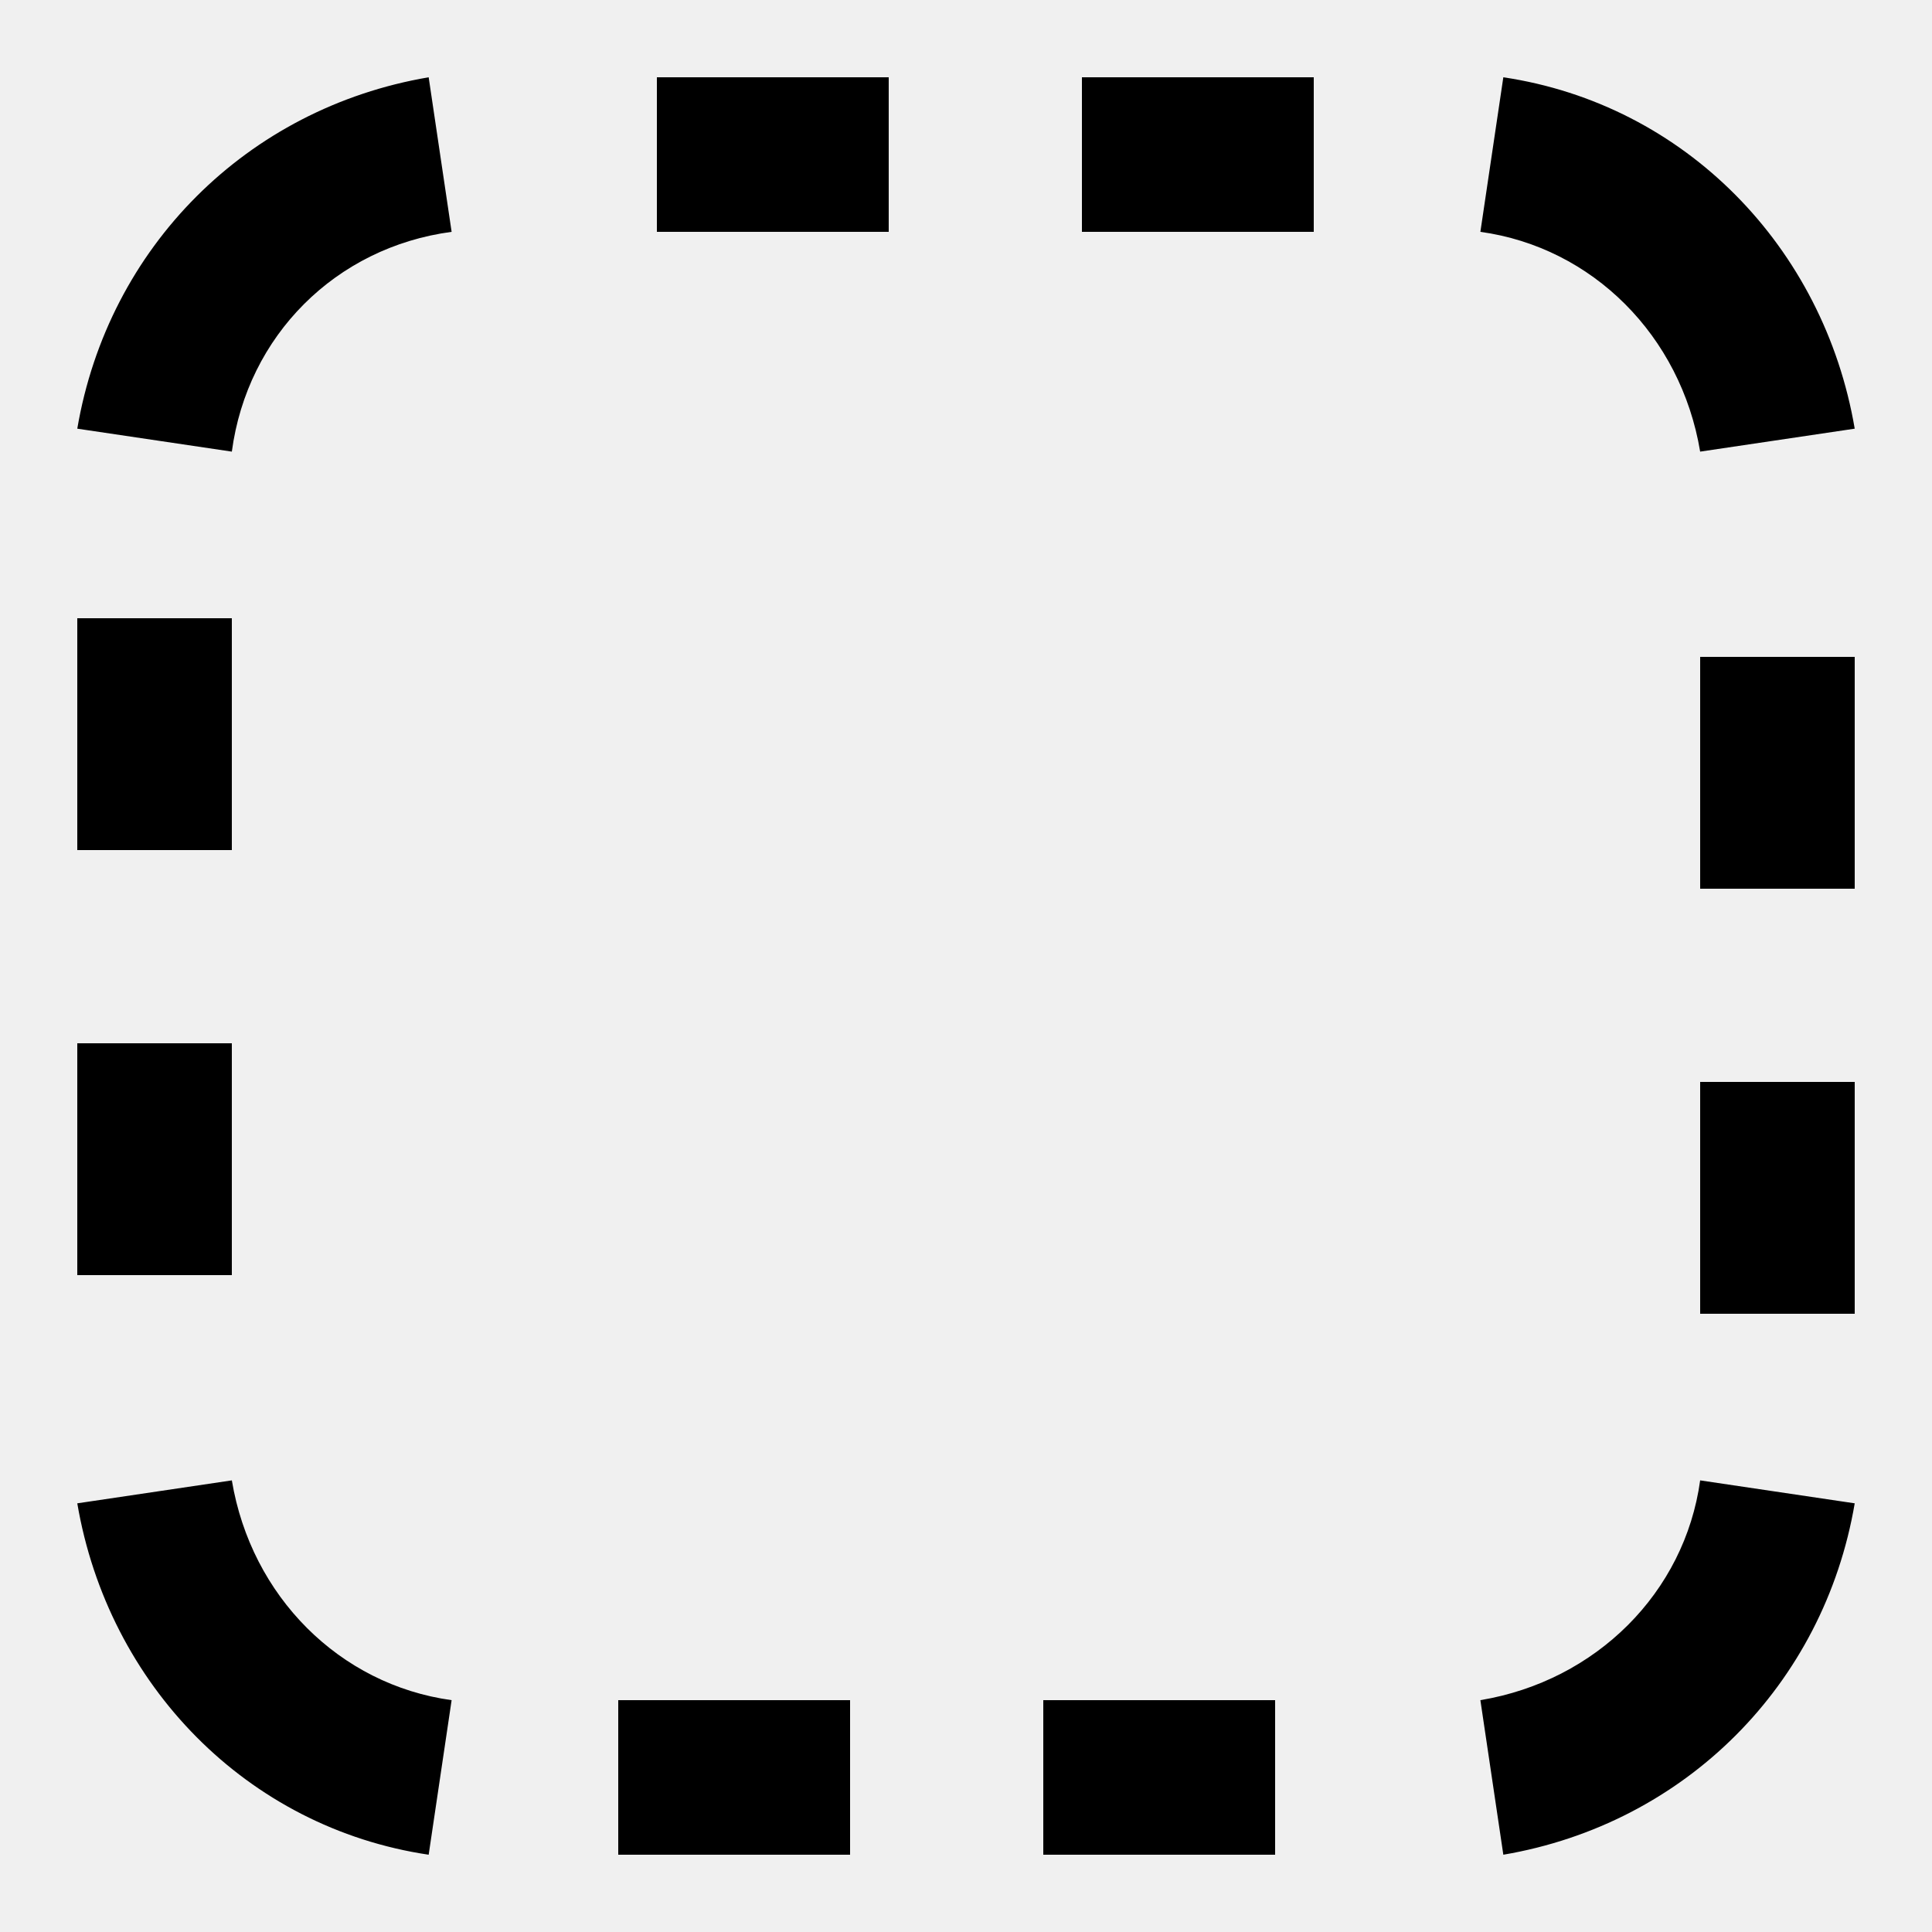
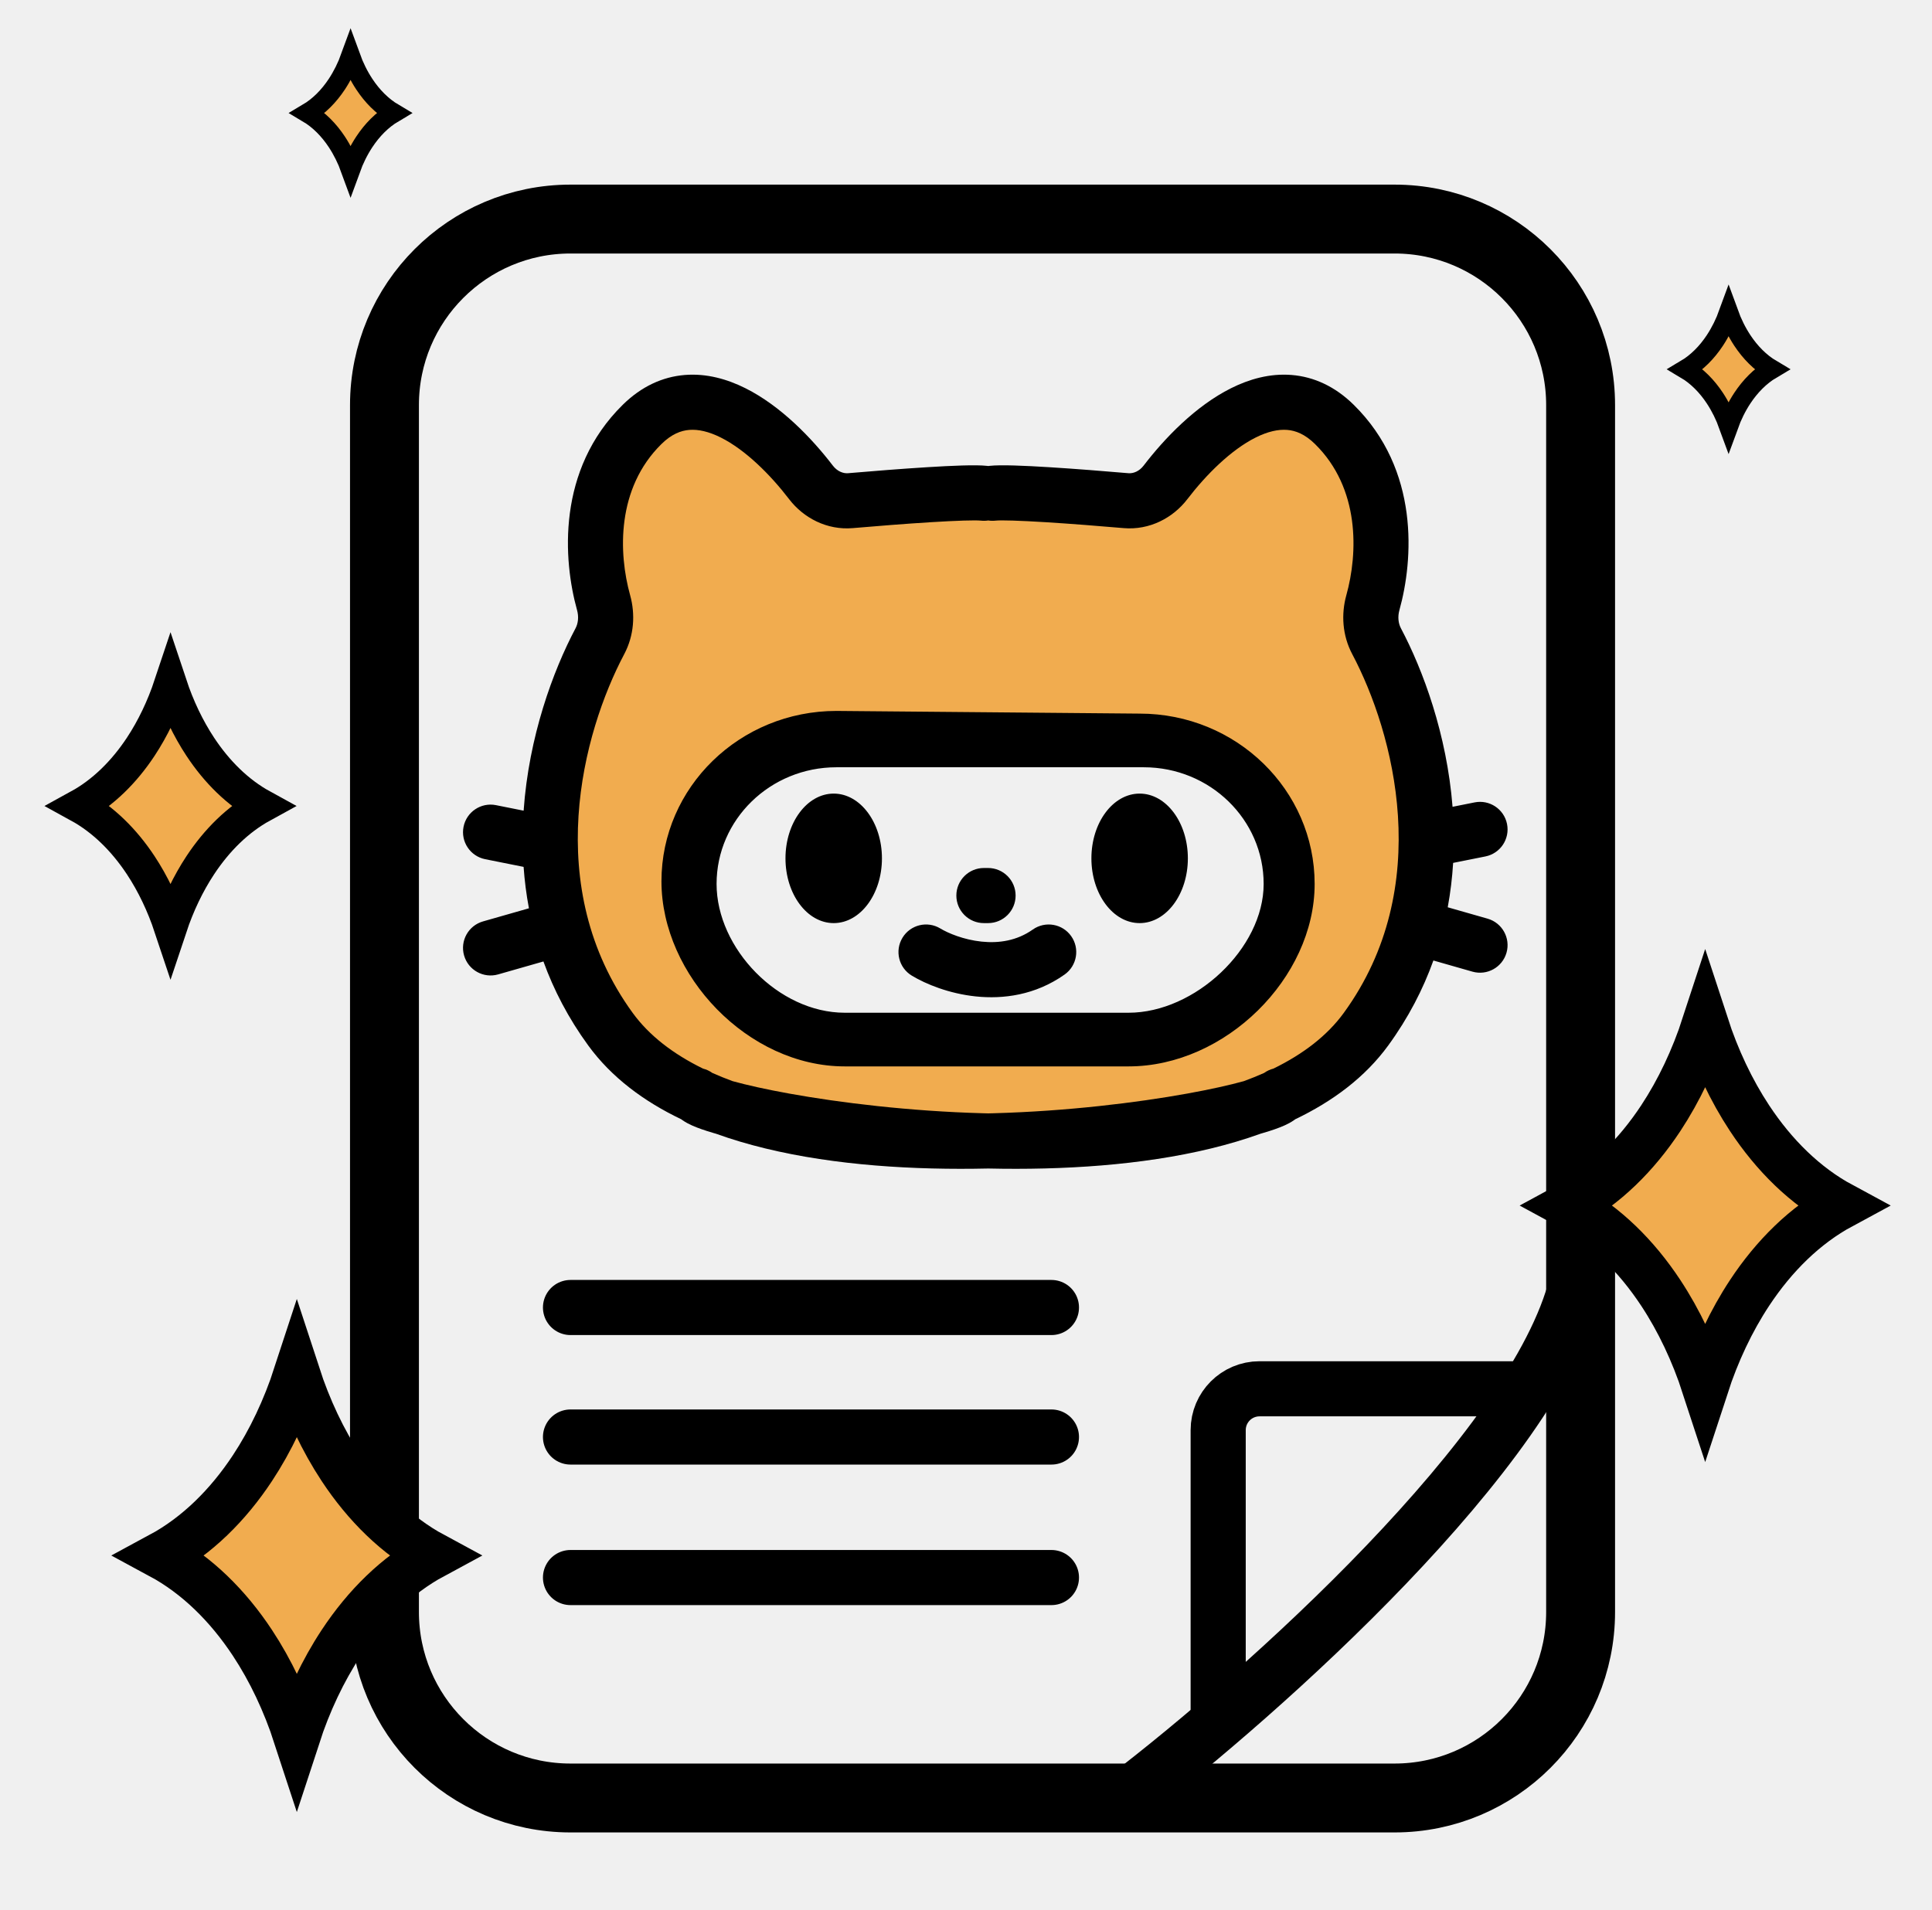
- <svg xmlns="http://www.w3.org/2000/svg" viewBox="1 -1 50 50">
-   <path d="M 11.094 2 C 6.394 2.8 2.8 6.394 2 11.094 L 6 11.688 C 6.4 8.688 8.688 6.4 11.688 6 L 11.094 2 z M 17 2 L 17 6 L 23 6 L 23 2 L 17 2 z M 28 2 L 28 6 L 34 6 L 34 2 L 28 2 z M 38.906 2 L 38.312 6 C 41.212 6.4 43.5 8.688 44 11.688 L 48 11.094 C 47.2 6.394 43.606 2.7 38.906 2 z M 2 16 L 2 22 L 6 22 L 6 16 L 2 16 z M 44 17 L 44 23 L 48 23 L 48 17 L 44 17 z M 2 27 L 2 33 L 6 33 L 6 27 L 2 27 z M 44 28 L 44 34 L 48 34 L 48 28 L 44 28 z M 6 38.312 L 2 38.906 C 2.8 43.606 6.394 47.3 11.094 48 L 11.688 44 C 8.787 43.6 6.5 41.312 6 38.312 z M 44 38.312 C 43.6 41.212 41.312 43.5 38.312 44 L 38.906 48 C 43.606 47.2 47.2 43.606 48 38.906 L 44 38.312 z M 16 44 L 16 48 L 22 48 L 22 44 L 16 44 z M 27 44 L 27 48 L 33 48 L 33 44 L 27 44 z" transform="translate(1 -1)" />
+ <svg xmlns="http://www.w3.org/2000/svg" width="701" height="693" viewBox="0 0 701 693" fill="none">
+   <rect x="139.5" y="79.5" width="434" height="573" rx="67.5" stroke="black" stroke-width="25" />
+   <path d="M409 652C457.128 615.172 557.108 526.412 572 466" stroke="black" stroke-width="20" />
+   <path d="M442 624V519C442 510.716 448.716 504 457 504H551" stroke="black" stroke-width="20" stroke-linejoin="round" />
+   <path d="M207 474.5H381.5M207 521.5H381.5M207 572.5H381.5" stroke="black" stroke-width="20" stroke-linecap="round" stroke-linejoin="round" />
+   <path fill-rule="evenodd" clip-rule="evenodd" d="M293.722 186.245C313.336 179.074 334.919 175 357.5 175C381.045 175 403.755 178.965 424.395 186.036C432.827 162.721 445.204 148 459 148C482.11 148 501.24 189.31 504.508 243.128C515.653 259.328 522 277.478 522 296.5C522 362.498 450.089 420.5 362 420.5C273.911 420.5 196.5 368.998 196.5 303C196.5 284.71 202.1 266.727 212.07 250.285C213.401 191.596 233.455 145 258 145C272.419 145 285.288 161.08 293.722 186.245ZM298 272C273.147 272 253 292.147 253 317V326C253 350.853 273.147 371 298 371H419C443.853 371 464 350.853 464 326V317C464 292.147 443.853 272 419 272H298Z" fill="#F1AC4F" />
+   <path fill-rule="evenodd" clip-rule="evenodd" d="M250.097 156.015C247.05 156.26 243.675 157.529 240.01 161.131C223.647 177.218 224.382 200.722 228.634 216.003C230.55 222.887 230.093 230.595 226.498 237.381C211.375 265.927 196.355 321.966 229.585 367.615C235.547 375.806 244.227 382.494 255.095 387.806C256.314 388.116 257.46 388.653 258.473 389.381C260.834 390.432 263.288 391.424 265.831 392.357C270.835 393.747 277.79 395.314 286.266 396.847C304.823 400.203 329.991 403.269 356.598 404.004C357.254 404.022 357.911 404.039 358.567 404.054C359.224 404.039 359.881 404.022 360.536 404.004C387.144 403.269 412.312 400.203 430.869 396.847C439.345 395.314 446.299 393.747 451.304 392.357C453.847 391.424 456.301 390.432 458.662 389.381C459.675 388.653 460.821 388.116 462.039 387.806C472.908 382.494 481.587 375.806 487.55 367.615C520.78 321.966 505.76 265.927 490.637 237.381C487.041 230.595 486.585 222.887 488.5 216.003C492.753 200.722 493.488 177.218 477.124 161.131C473.46 157.529 470.084 156.26 467.038 156.015C463.788 155.753 459.974 156.594 455.604 158.78C446.653 163.258 437.63 172.25 430.82 181.142C425.588 187.972 417.075 192.461 407.707 191.654C399.028 190.906 388.517 190.073 379.455 189.511C369.905 188.919 363.19 188.722 361.239 188.939C360.328 189.04 359.431 189.016 358.567 188.879C357.703 189.016 356.807 189.04 355.896 188.939C353.945 188.722 347.23 188.919 337.68 189.511C328.618 190.073 318.107 190.906 309.427 191.654C300.059 192.461 291.547 187.972 286.315 181.142C279.505 172.25 270.482 163.258 261.53 158.78C257.161 156.594 253.347 155.753 250.097 156.015ZM213.415 379.385C221.88 391.013 233.649 399.715 247.18 406.192C247.332 406.307 247.456 406.395 247.545 406.458L247.546 406.459L247.569 406.476C248.748 407.315 250.008 407.948 251.044 408.414C253.179 409.376 255.866 410.29 258.811 411.152C258.895 411.177 258.979 411.201 259.064 411.226C259.143 411.249 259.223 411.272 259.303 411.295C259.395 411.321 259.487 411.348 259.58 411.374C259.626 411.387 259.672 411.401 259.718 411.414C265.537 413.514 271.568 415.287 277.709 416.78C303.044 422.937 331.655 424.656 358.567 424.059C385.48 424.656 414.09 422.937 439.426 416.78C445.567 415.287 451.597 413.514 457.417 411.414C457.548 411.376 457.678 411.339 457.807 411.302L457.958 411.258C458.019 411.241 458.08 411.223 458.14 411.206C458.202 411.188 458.263 411.17 458.324 411.152C461.269 410.29 463.956 409.376 466.091 408.414C467.127 407.948 468.387 407.315 469.565 406.476L469.589 406.459L469.594 406.455C469.654 406.413 469.73 406.359 469.819 406.293C469.862 406.262 469.907 406.228 469.955 406.192C483.486 399.714 495.255 391.013 503.72 379.385C511.01 369.37 516.342 359.007 520.087 348.568L534.253 352.615C539.563 354.132 545.098 351.058 546.615 345.747C548.133 340.437 545.058 334.902 539.747 333.385L525.289 329.254C526.29 323.848 526.926 318.467 527.25 313.148L538.961 310.806C544.377 309.723 547.889 304.454 546.806 299.039C545.723 293.623 540.455 290.111 535.039 291.194L527.039 292.794C524.962 266.516 516.351 243.197 508.31 228.018C507.355 226.217 507.078 223.844 507.768 221.365C512.794 203.304 515.213 170.528 491.145 146.869C484.441 140.278 476.774 136.733 468.642 136.079C460.712 135.441 453.208 137.615 446.656 140.893C433.765 147.342 422.53 159.074 414.942 168.98C413.367 171.037 411.21 171.881 409.424 171.728C400.664 170.973 389.978 170.125 380.693 169.55C371.896 169.004 363.115 168.607 359.03 169.061C358.875 169.079 358.72 169.099 358.567 169.123C358.414 169.099 358.26 169.079 358.104 169.061C354.02 168.607 345.239 169.004 336.442 169.55C327.157 170.125 316.47 170.973 307.711 171.728C305.925 171.881 303.768 171.037 302.193 168.98C294.605 159.074 283.37 147.342 270.479 140.893C263.926 137.615 256.423 135.441 248.493 136.079C240.36 136.733 232.694 140.278 225.99 146.869C201.922 170.528 204.34 203.304 209.366 221.365C210.056 223.844 209.779 226.217 208.825 228.018C200.641 243.467 191.866 267.349 189.991 294.2L179.961 292.194C174.546 291.111 169.277 294.623 168.194 300.039C167.111 305.454 170.623 310.723 176.039 311.806L189.98 314.594C190.335 319.563 190.966 324.584 191.915 329.624L175.253 334.385C169.943 335.902 166.868 341.437 168.385 346.747C169.902 352.058 175.437 355.132 180.747 353.615L197.175 348.922C200.914 359.241 206.207 369.483 213.415 379.385ZM303.5 278.445H415C439.024 278.445 458.5 297.406 458.5 320.796C458.5 344.186 433.524 367.528 409.5 367.528H306.5C282.476 367.528 260 344.186 260 320.796C260 297.406 279.476 278.445 303.5 278.445ZM240 319.823C240 285.679 268.43 258 303.5 258L413.5 258.974C448.57 258.974 477 286.653 477 320.796C477 354.94 444.57 387 409.5 387H306.5C271.43 387 240 353.966 240 319.823ZM320 311.5C320 324.479 312.165 335 302.5 335C292.835 335 285 324.479 285 311.5C285 298.521 292.835 288 302.5 288C312.165 288 320 298.521 320 311.5ZM413.5 335C423.165 335 431 324.479 431 311.5C431 298.521 423.165 288 413.5 288C403.835 288 396 298.521 396 311.5C396 324.479 403.835 335 413.5 335ZM327.441 340.329C330.297 335.602 336.444 334.085 341.171 336.941C344.033 338.67 349.661 341.038 356.142 341.717C362.484 342.381 369.001 341.385 374.725 337.336C379.234 334.147 385.475 335.216 388.664 339.725C391.853 344.234 390.784 350.475 386.275 353.664C375.599 361.215 363.866 362.635 354.058 361.608C344.389 360.595 335.967 357.164 330.829 354.059C326.102 351.203 324.585 345.056 327.441 340.329ZM357 315C351.477 315 347 319.477 347 325C347 330.523 351.477 335 357 335H358.5C364.023 335 368.5 330.523 368.5 325C368.5 319.477 364.023 315 358.5 315H357Z" fill="black" />
+   <g clip-path="url(#clip0_51_234)">
+     <path d="M28.597 292.5C37.462 287.637 45.046 280.112 51.047 271.028C55.476 264.326 59.117 256.686 61.865 248.429C64.613 256.686 68.254 264.326 72.683 271.028C78.685 280.112 86.268 287.637 95.134 292.5C86.268 297.364 78.685 304.889 72.683 313.973C68.254 320.676 64.613 328.315 61.865 336.572C59.117 328.315 55.476 320.676 51.047 313.973C45.046 304.889 37.462 297.364 28.597 292.5Z" fill="#F1AC4F" stroke="black" stroke-width="12" />
+   </g>
+   <g clip-path="url(#clip1_51_234)">
+     <path d="M569.281 437.5C582.448 430.395 593.705 419.269 602.597 405.79C609.225 395.741 614.649 384.252 618.701 371.825C622.753 384.252 628.176 395.741 634.804 405.79C643.696 419.269 654.953 430.395 668.12 437.5C654.953 444.606 643.696 455.732 634.804 469.212C628.176 479.261 622.753 490.75 618.701 503.177C614.649 490.75 609.225 479.261 602.597 469.212C593.705 455.732 582.449 444.606 569.281 437.5Z" fill="#F1AC4F" stroke="black" stroke-width="17" />
+   </g>
+   <g clip-path="url(#clip2_51_234)">
+     <path d="M58.281 564.5C71.448 557.395 82.705 546.269 91.597 532.79C98.225 522.741 103.649 511.252 107.701 498.825C111.753 511.252 117.176 522.741 123.804 532.79C132.696 546.269 143.953 557.395 157.12 564.5C143.953 571.606 132.696 582.732 123.804 596.212C117.176 606.261 111.753 617.75 107.701 630.177C103.649 617.75 98.225 606.261 91.597 596.212C82.706 582.732 71.449 571.606 58.281 564.5Z" fill="#F1AC4F" stroke="black" stroke-width="17" />
+   </g>
+   <path d="M111.575 41.016C115.761 38.536 119.347 34.887 122.209 30.555C124.202 27.539 125.878 24.151 127.2 20.505C128.522 24.151 130.197 27.539 132.19 30.555C135.052 34.887 138.638 38.536 142.824 41.016C138.638 43.496 135.052 47.145 132.19 51.477C130.197 54.494 128.521 57.882 127.199 61.528C125.877 57.882 124.201 54.494 122.208 51.477C119.346 47.146 115.76 43.496 111.575 41.016Z" fill="#F1AC4F" stroke="black" stroke-width="7" />
+   <path d="M611.576 134.016C615.761 131.536 619.347 127.888 622.209 123.556C624.202 120.54 625.878 117.152 627.2 113.506C628.522 117.152 630.197 120.54 632.19 123.556C635.052 127.888 638.638 131.536 642.823 134.016C638.638 136.496 635.052 140.145 632.19 144.477C630.197 147.493 628.522 150.881 627.2 154.527C625.878 150.881 624.202 147.493 622.209 144.477C619.348 140.145 615.761 136.496 611.576 134.016Z" fill="#F1AC4F" stroke="black" stroke-width="7" />
+   <defs>
+     <clipPath id="clip0_51_234">
+       <rect width="118" height="175" fill="white" transform="translate(0 205)" />
+     </clipPath>
+     <clipPath id="clip1_51_234">
+       <rect width="173" height="257" fill="white" transform="translate(528 309)" />
+     </clipPath>
+     <clipPath id="clip2_51_234">
+       <rect width="173" height="257" fill="white" transform="translate(17 436)" />
+     </clipPath>
+   </defs>
</svg>
